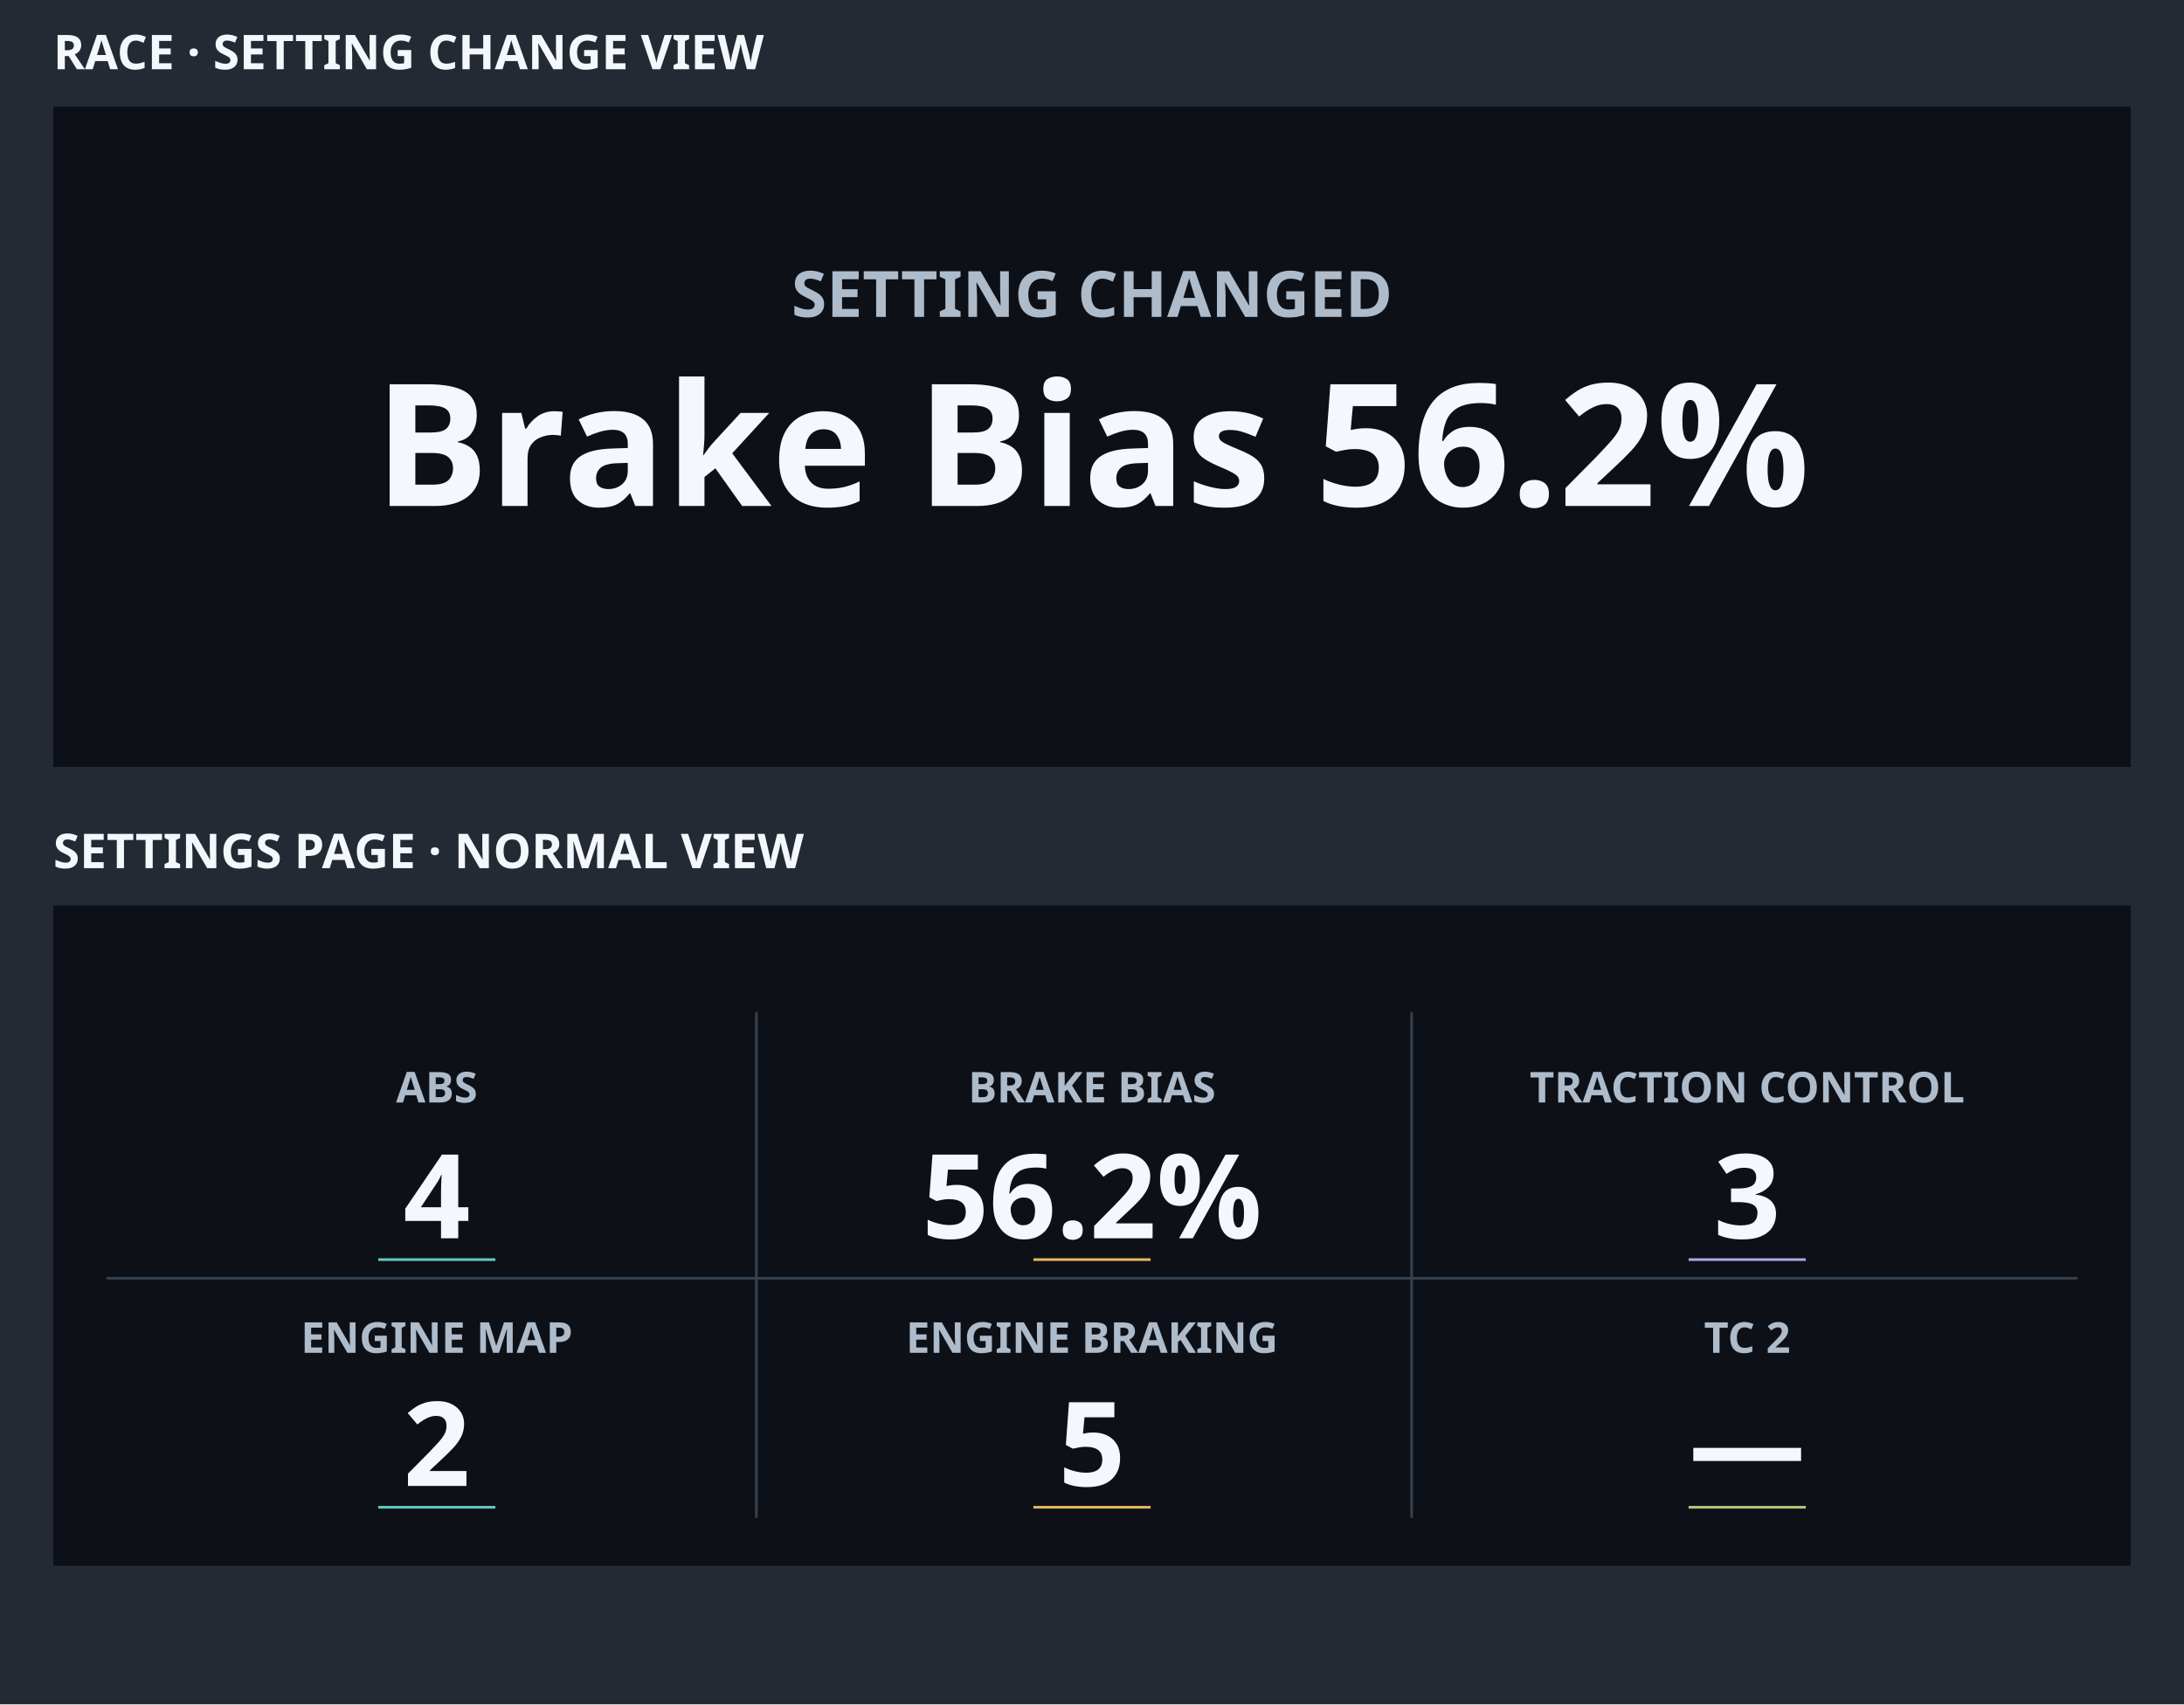
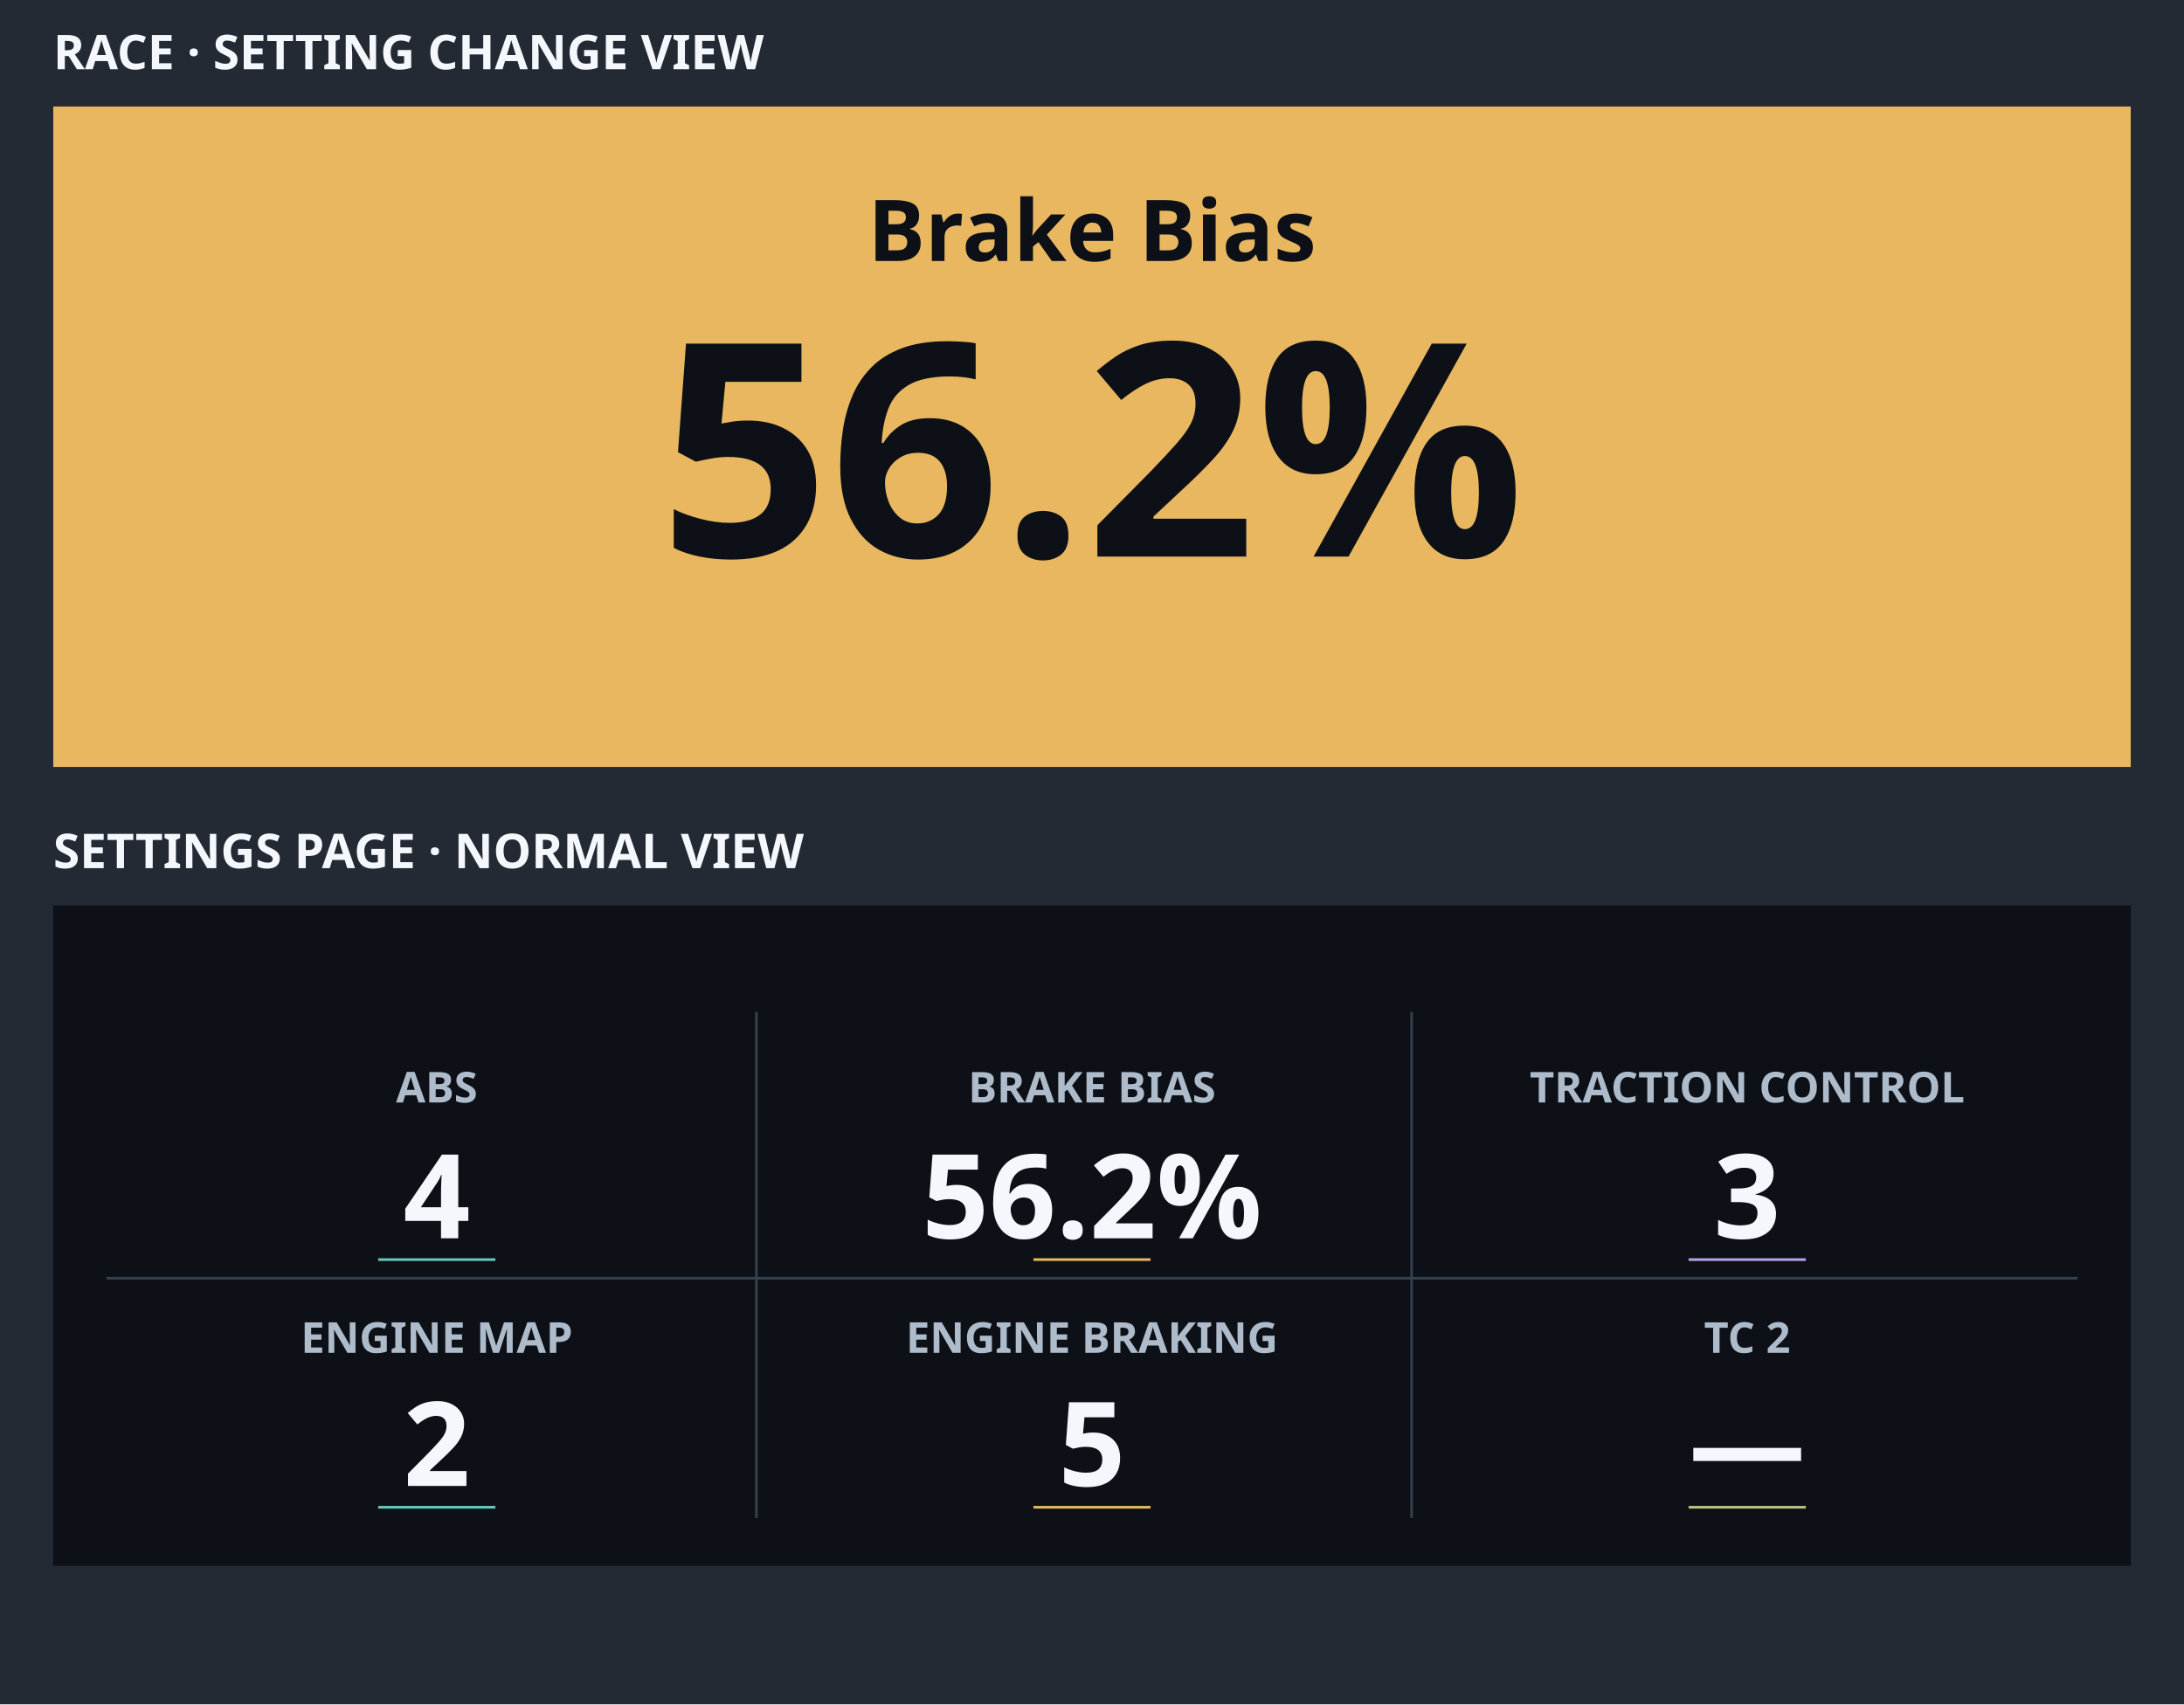
<svg xmlns="http://www.w3.org/2000/svg" width="820" height="640" viewBox="0 0 820 640">
  <rect width="820" height="640" fill="#232a34" />
  <g font-family="Noto Sans, DejaVu Sans, sans-serif" font-weight="700">
    <text x="20" y="26" fill="#F4F7FB" font-size="18">RACE · SETTING CHANGE VIEW</text>
-     <rect x="20" y="40" width="780" height="248" fill="#0D1117" />
-     <text x="410" y="119" fill="#AEBBCA" font-size="24" text-anchor="middle">SETTING CHANGED</text>
-     <text x="410" y="190" fill="#F4F7FB" font-size="64" text-anchor="middle">Brake Bias 56.2%</text>
+     <rect x="20" y="40" width="780" height="248" fill="#E8B760" />
+     <text x="410" y="98" fill="#0D1117" font-size="32" text-anchor="middle">Brake Bias</text>
+     <text x="410" y="209" fill="#0D1117" font-size="112" text-anchor="middle">56.2%</text>
    <text x="20" y="326" fill="#F4F7FB" font-size="18">SETTINGS PAGE · NORMAL VIEW</text>
    <rect x="20" y="340" width="780" height="248" fill="#0D1117" />
    <path d="M284 380V570 M530 380V570 M40 480H780" stroke="#34404D" stroke-width="1" />
    <g fill="#AEBBCA" font-size="16" text-anchor="middle">
      <text x="164" y="414">ABS</text>
      <text x="410" y="414">BRAKE BIAS</text>
      <text x="656" y="414">TRACTION CONTROL</text>
      <text x="164" y="508">ENGINE MAP</text>
      <text x="410" y="508">ENGINE BRAKING</text>
      <text x="656" y="508">TC 2</text>
    </g>
    <g fill="#F4F7FB" font-size="44" text-anchor="middle">
      <text x="164" y="465">4</text>
      <text x="410" y="465">56.2%</text>
      <text x="656" y="465">3</text>
      <text x="164" y="558">2</text>
      <text x="410" y="558">5</text>
      <text x="656" y="558">—</text>
    </g>
    <path d="M142 473H186 M388 473H432 M634 473H678" stroke-width="3" />
    <path d="M142 566H186 M388 566H432 M634 566H678" stroke-width="3" />
    <path d="M142 473H186 M142 566H186" stroke="#67C8C1" />
    <path d="M388 473H432 M388 566H432" stroke="#E8B760" />
    <path d="M634 473H678" stroke="#B5A1EC" />
    <path d="M634 566H678" stroke="#B6C77B" />
  </g>
</svg>
